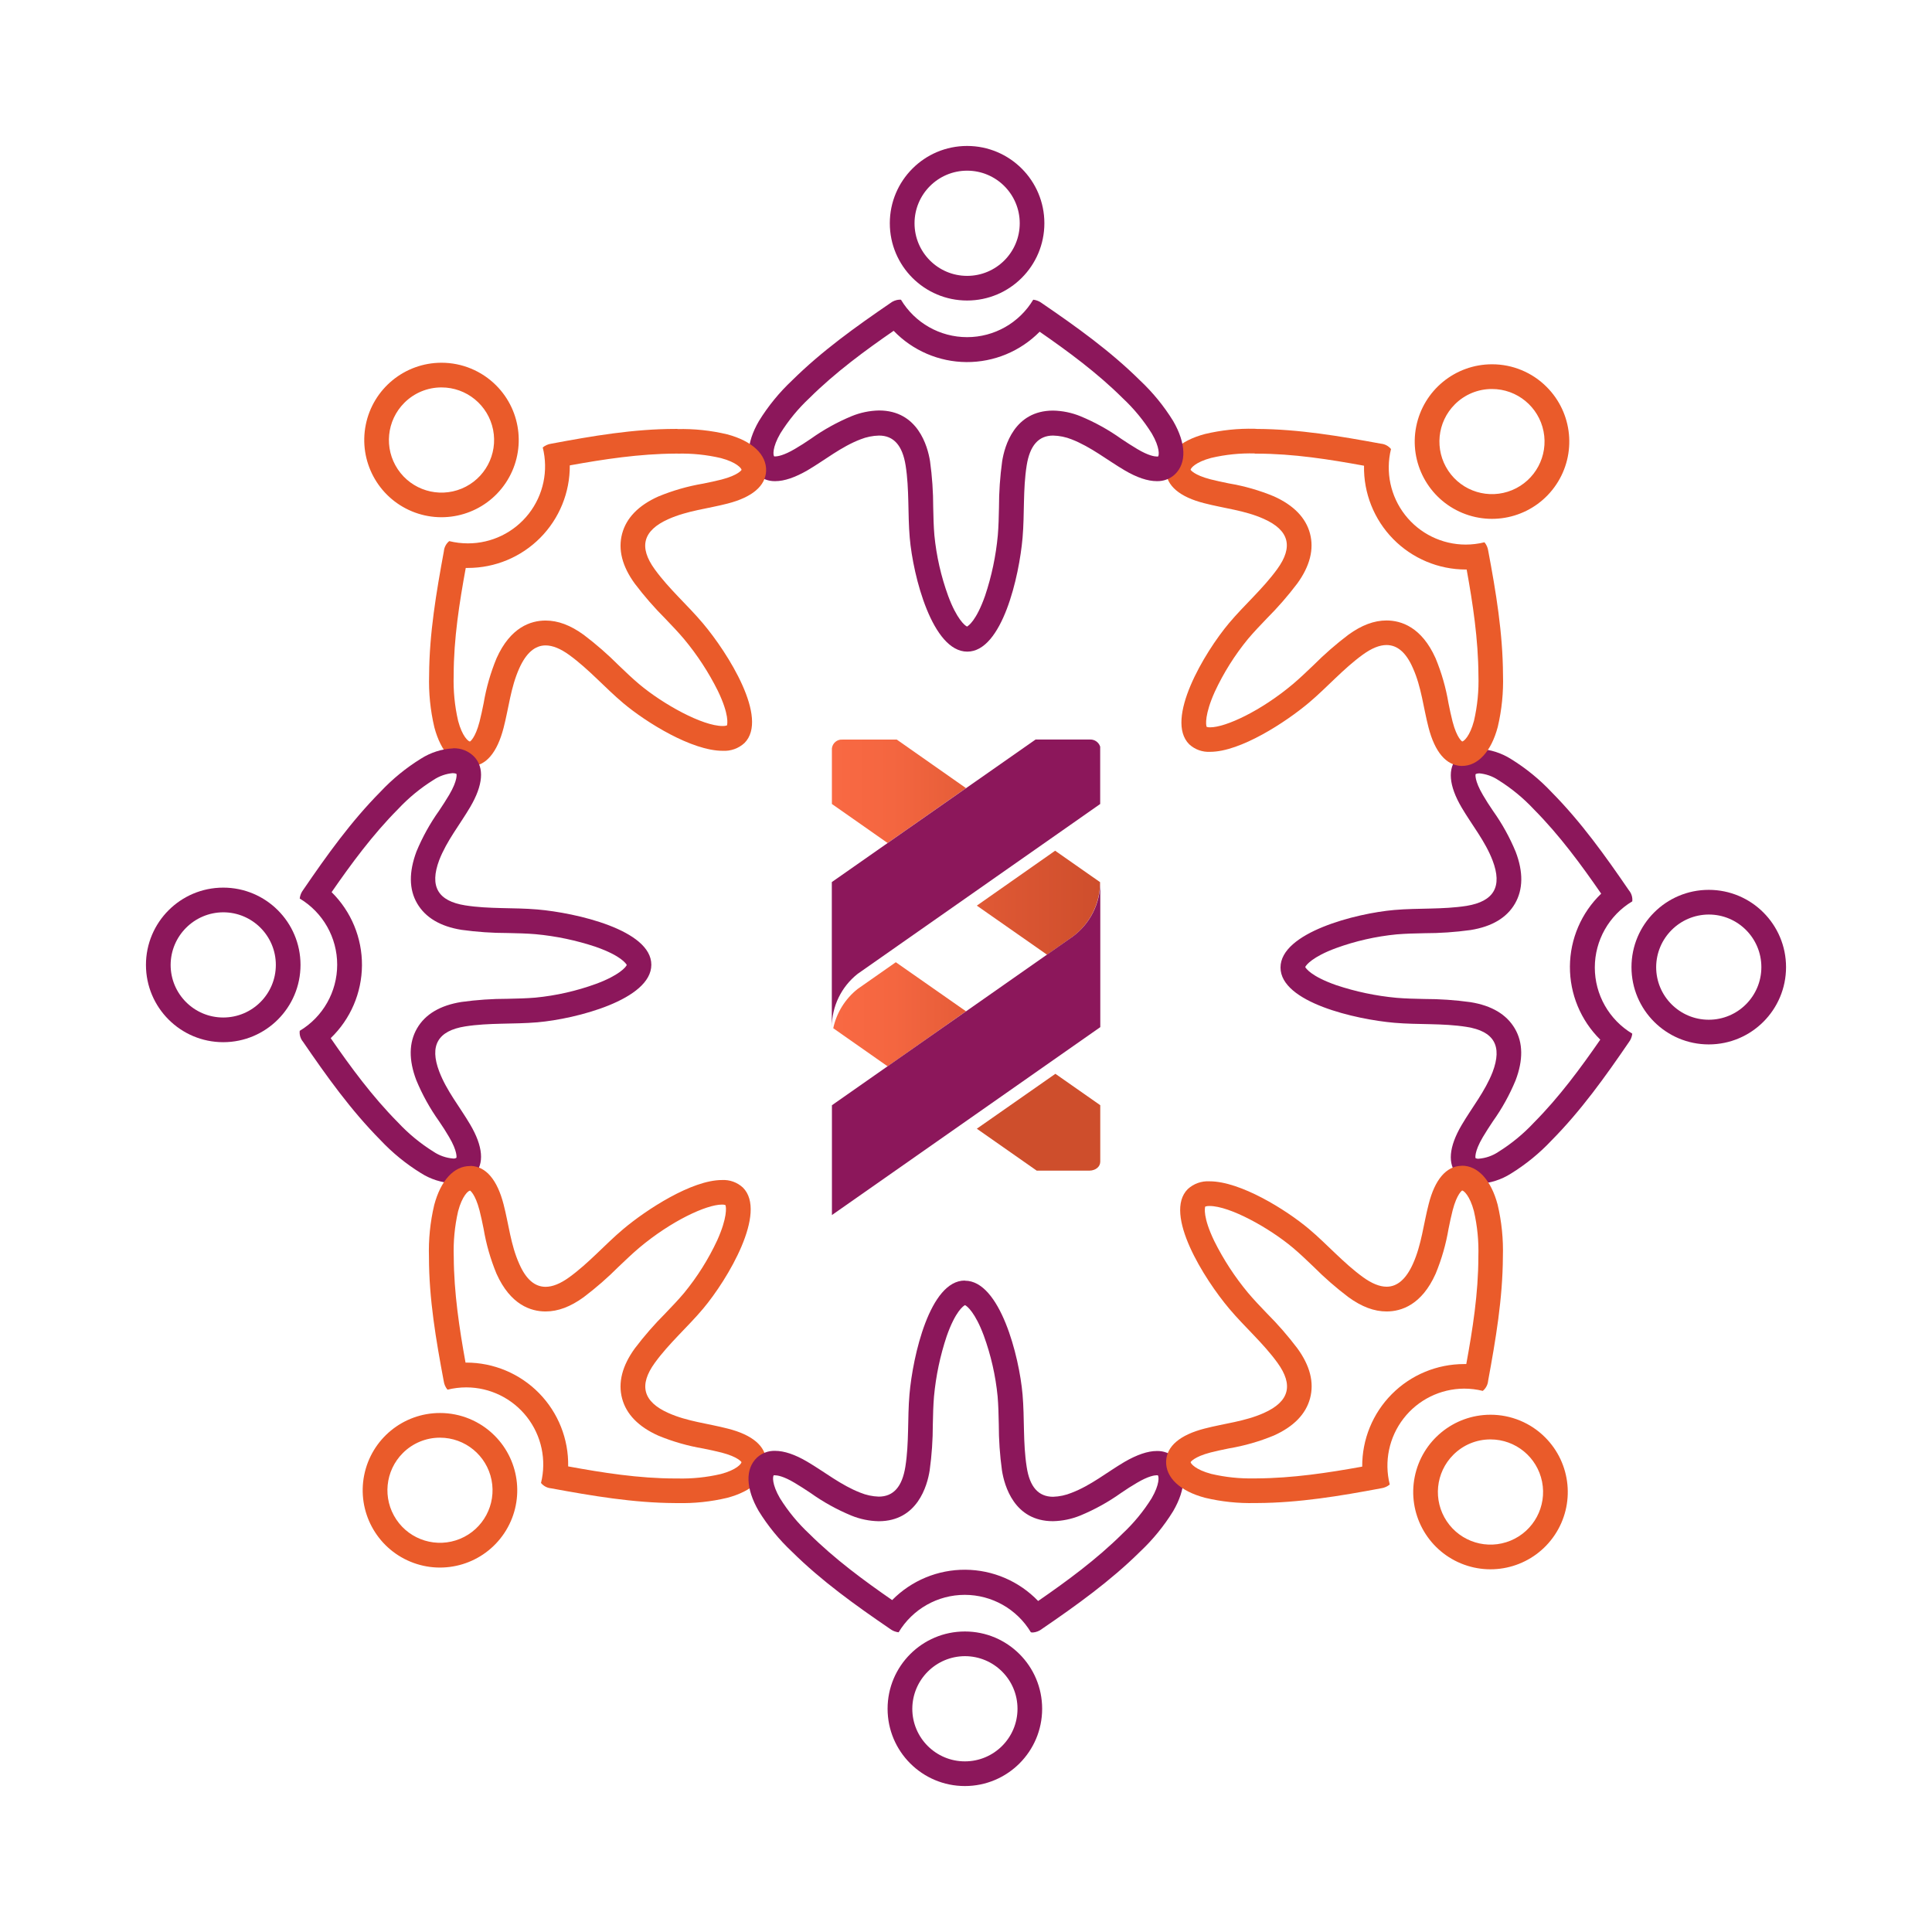
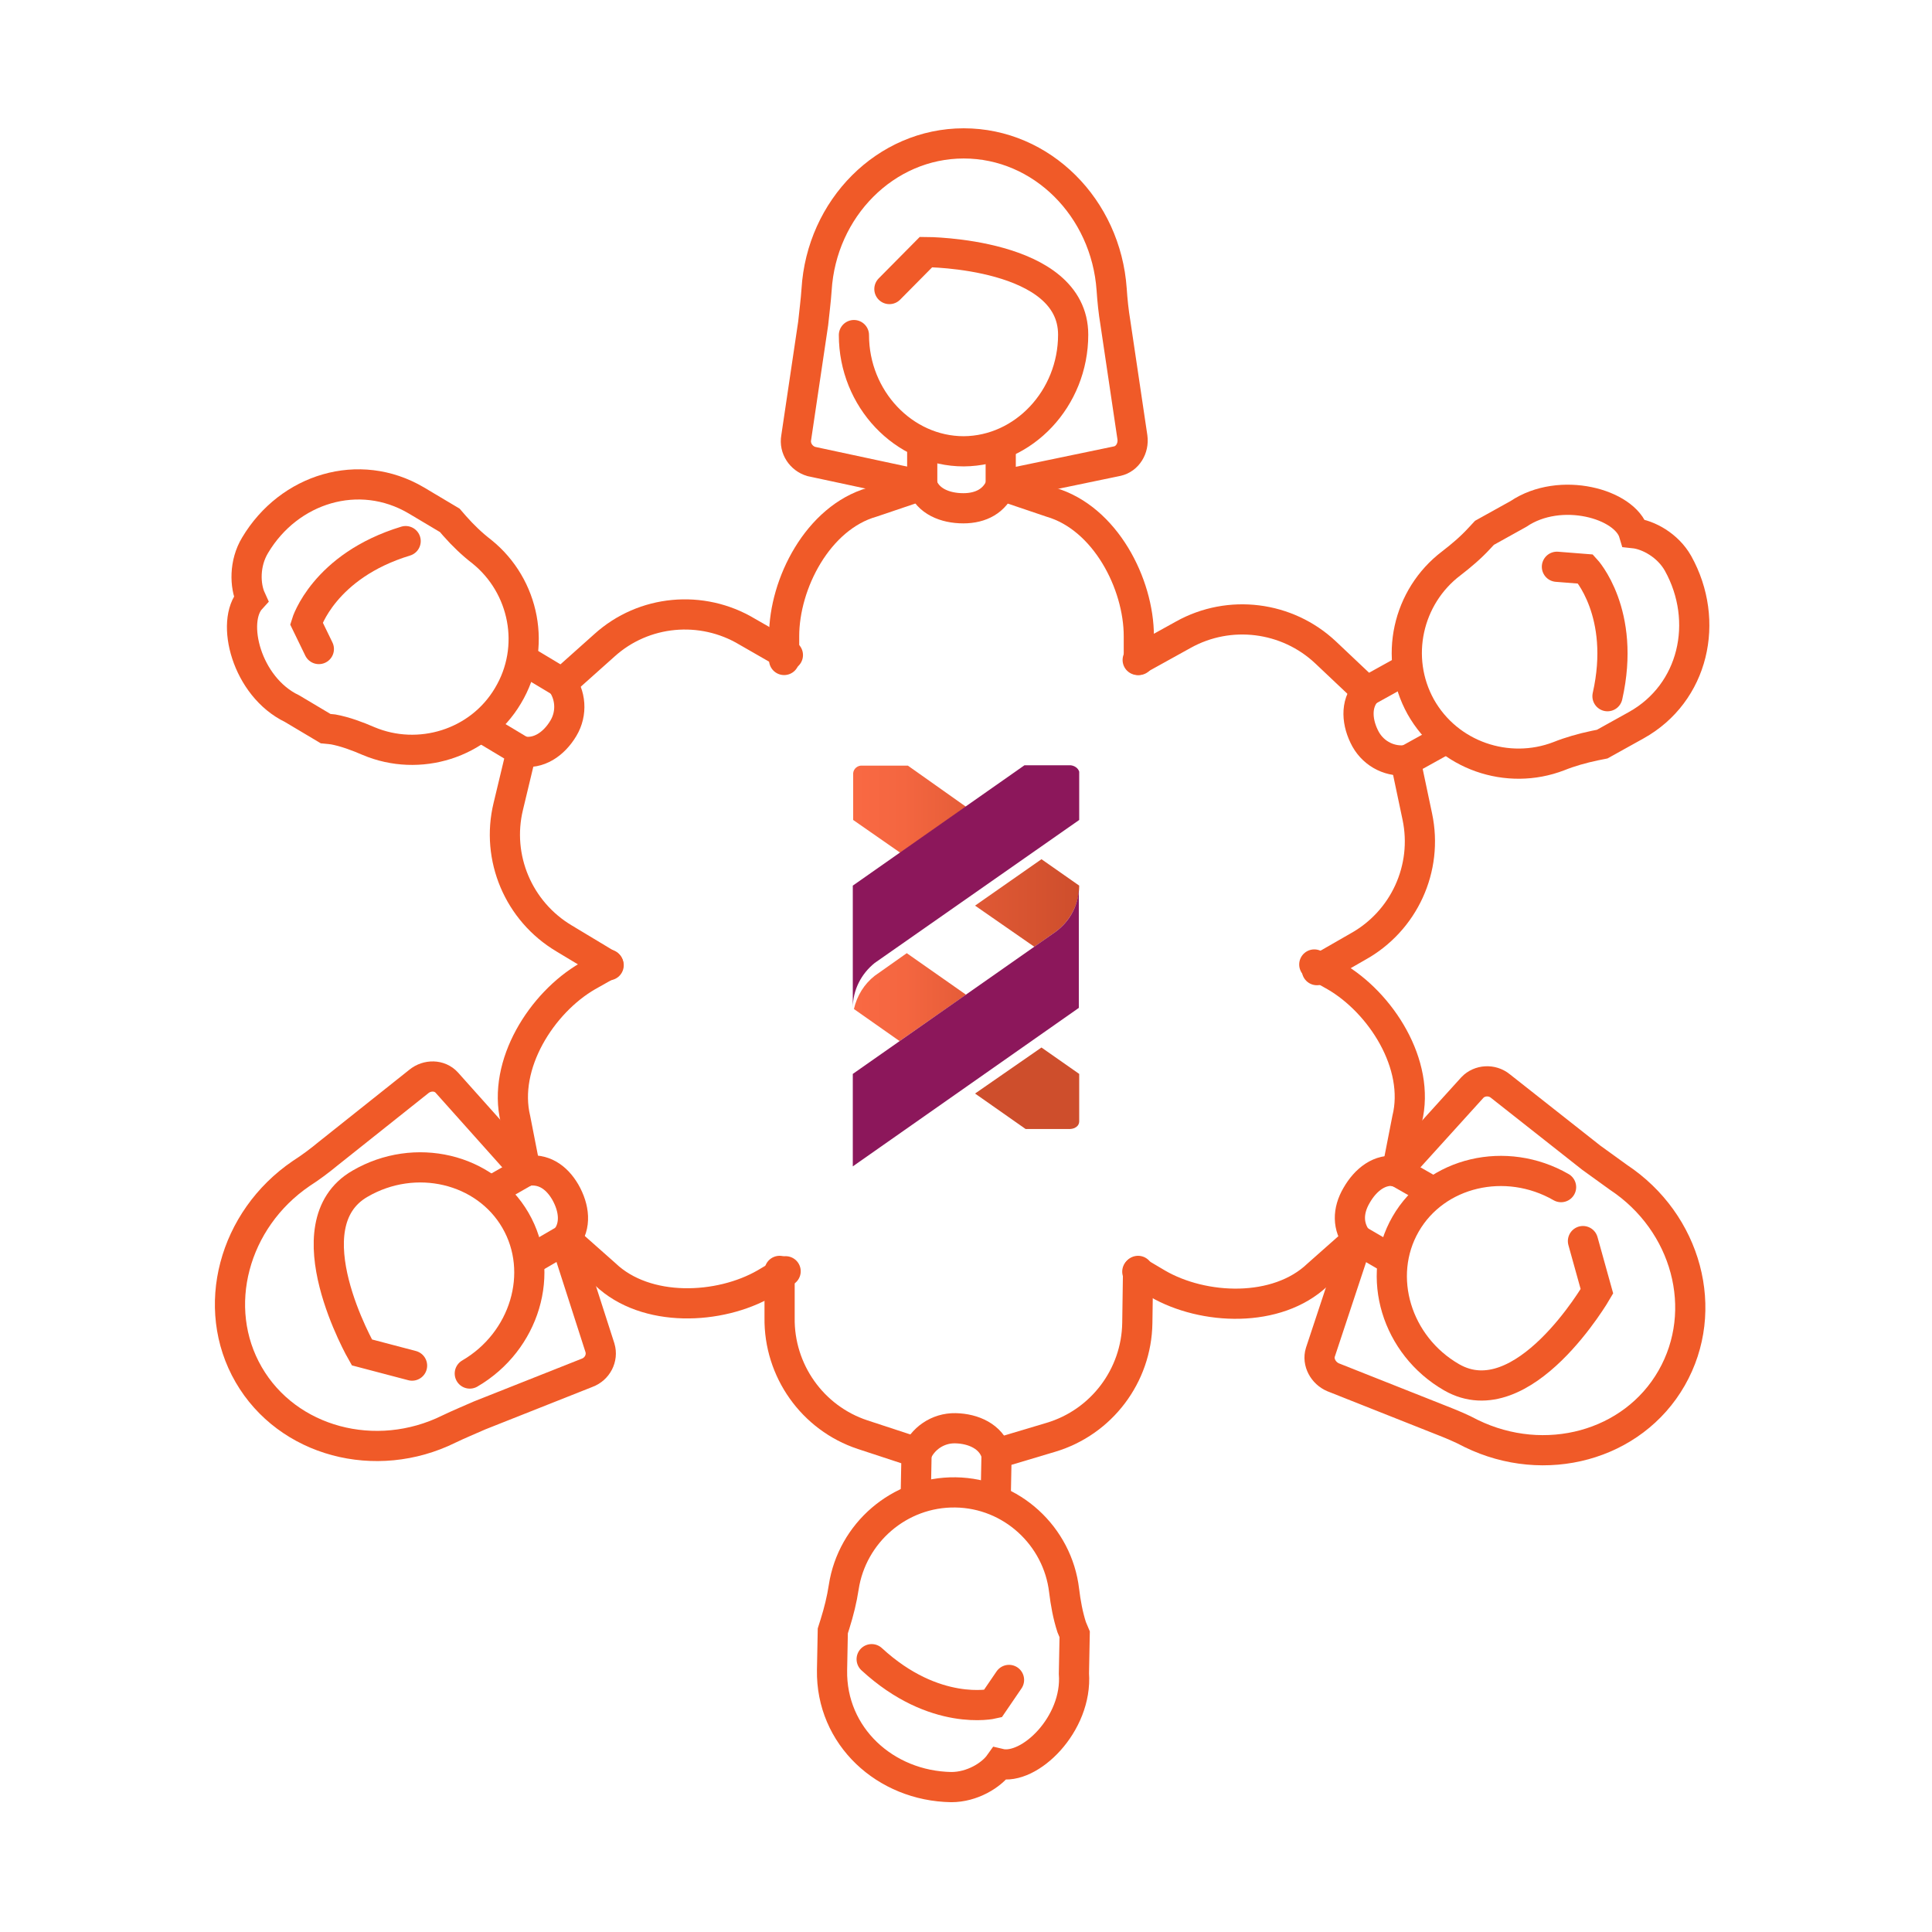
- <svg xmlns="http://www.w3.org/2000/svg" id="ab523232-6478-4cfe-925b-8c4ce329170d" data-name="Ebene 1" viewBox="0 0 512 512">
-   <defs>
-     <style>.fba1c953-cabb-4e9b-b755-e27679ae4371{fill:#8c175b;}.f8d01206-0986-4c7e-885d-9010b0d80303{fill:#ea5b2a;}.bfef74f7-f800-42b9-8db5-78ff48830ec6{fill:url(#bde11795-2332-4ad7-9705-39f0ab643781);}.f18bd4df-0245-4466-9407-b2a127722d7e{fill:url(#a64bb59b-2a0c-4b73-8978-8fa6e167ac8d);}.b174eb67-c860-4e4c-9bb0-11876536b516{fill:url(#a523e0c3-bca5-49bb-a7d4-dd64df674a9a);}.f58d6084-ad60-4cec-9b35-46524bb4d9f2{fill:url(#fa3e8e5c-0fbb-410c-b788-e4e1493a22a0);}</style>
-     <linearGradient id="bde11795-2332-4ad7-9705-39f0ab643781" x1="220.46" y1="209.71" x2="256" y2="209.71" gradientUnits="userSpaceOnUse">
-       <stop offset="0" stop-color="#f96943" />
-       <stop offset="0.45" stop-color="#f46640" />
-       <stop offset="1" stop-color="#e55d38" />
+ <svg xmlns="http://www.w3.org/2000/svg" version="1.1" id="ab523232-6478-4cfe-925b-8c4ce329170d" x="0px" y="0px" viewBox="0 0 512 512" style="enable-background:new 0 0 512 512;" xml:space="preserve">
+   <style type="text/css">
+ 	.st0{fill:url(#SVGID_1_);}
+ 	.st1{fill:url(#SVGID_00000007424746069860582930000015384733248740469678_);}
+ 	.st2{fill:#8C175B;}
+ 	.st3{fill:url(#SVGID_00000034768859365420303770000014892934579086602114_);}
+ 	.st4{fill:url(#SVGID_00000164484277363214138450000012030735280838578569_);}
+ 	.st5{fill:none;stroke:#F05A28;stroke-width:8;stroke-linecap:round;stroke-miterlimit:10;}
+ </style>
+   <g>
+     <linearGradient id="SVGID_1_" gradientUnits="userSpaceOnUse" x1="226.051" y1="-273.435" x2="256" y2="-273.435" gradientTransform="matrix(1 0 0 1 0 487.8898)">
+       <stop offset="0" style="stop-color:#F96943" />
+       <stop offset="0.45" style="stop-color:#F46640" />
+       <stop offset="1" style="stop-color:#E55D38" />
    </linearGradient>
-     <linearGradient id="a64bb59b-2a0c-4b73-8978-8fa6e167ac8d" x1="258.87" y1="297.4" x2="291.54" y2="297.4" gradientUnits="userSpaceOnUse">
-       <stop offset="0" stop-color="#ce4e2c" />
-       <stop offset="1" stop-color="#ce4e2c" />
+     <path class="st0" d="M256,213.8l-15.4-10.9h-12.1c-1.2-0.1-2.3,0.8-2.4,2v12.4l12.5,8.7L256,213.8z" />
+     <linearGradient id="SVGID_00000043444191504250268890000009361917214147172254_" gradientUnits="userSpaceOnUse" x1="258.444" y1="-199.57" x2="286" y2="-199.57" gradientTransform="matrix(1 0 0 1 0 487.8898)">
+       <stop offset="0" style="stop-color:#CE4E2C" />
+       <stop offset="1" style="stop-color:#CE4E2C" />
    </linearGradient>
-     <linearGradient id="a523e0c3-bca5-49bb-a7d4-dd64df674a9a" x1="258.87" y1="239.2" x2="291.56" y2="239.2" gradientUnits="userSpaceOnUse">
-       <stop offset="0" stop-color="#e05935" />
-       <stop offset="1" stop-color="#ce4e2c" />
+     <path style="fill:url(#SVGID_00000043444191504250268890000009361917214147172254_);" d="M258.4,289.8l13.4,9.4h11.8   c0.3,0,0.7-0.1,1-0.2c0.3-0.1,0.5-0.3,0.7-0.4l0,0c0.4-0.3,0.7-0.8,0.7-1.4v-12.6l-10-7L258.4,289.8z" />
+     <path class="st2" d="M286,204.5v12.8l-54.2,37.9c-3.6,2.9-5.8,7.2-5.8,11.9v-32.4l45.5-31.9h12.2   C284.7,202.9,285.7,203.5,286,204.5z" />
+     <linearGradient id="SVGID_00000015356062161665403740000013700555096228447892_" gradientUnits="userSpaceOnUse" x1="258.444" y1="-248.572" x2="285.966" y2="-248.572" gradientTransform="matrix(1 0 0 1 0 487.8898)">
+       <stop offset="0" style="stop-color:#E05935" />
+       <stop offset="1" style="stop-color:#CE4E2C" />
    </linearGradient>
-     <linearGradient id="fa3e8e5c-0fbb-410c-b788-e4e1493a22a0" x1="220.82" y1="268.78" x2="256" y2="268.78" gradientUnits="userSpaceOnUse">
-       <stop offset="0" stop-color="#f96943" />
-       <stop offset="0.46" stop-color="#f46640" />
-       <stop offset="1" stop-color="#e55c38" />
+     <path style="fill:url(#SVGID_00000015356062161665403740000013700555096228447892_);" d="M274.1,250.9l5.7-4l0,0   c3.9-2.9,6.2-7.4,6.2-12.2l-10-7L258.4,240L274.1,250.9z" />
+     <linearGradient id="SVGID_00000168106081470806760290000008675576301597434043_" gradientUnits="userSpaceOnUse" x1="226.337" y1="-223.629" x2="256" y2="-223.629" gradientTransform="matrix(1 0 0 1 0 487.8898)">
+       <stop offset="0" style="stop-color:#F96943" />
+       <stop offset="0.46" style="stop-color:#F46640" />
+       <stop offset="1" style="stop-color:#E55C38" />
    </linearGradient>
-   </defs>
-   <path class="fba1c953-cabb-4e9b-b755-e27679ae4371" d="M391.88,204.93a10.91,10.91,0,0,1,5.22,1.82,46.73,46.73,0,0,1,9.39,7.73c6.83,6.89,12.58,14.73,17.84,22.35a27,27,0,0,0-.24,38.69c-5.2,7.51-10.87,15.22-17.6,22a46.73,46.73,0,0,1-9.39,7.73,10.91,10.91,0,0,1-5.22,1.82,1.52,1.52,0,0,1-.86-.17s-.4-1.57,1.94-5.54c.81-1.38,1.72-2.76,2.68-4.21a54.74,54.74,0,0,0,6-10.83c2.05-5.37,2-10-.19-13.74s-6.13-6.1-11.77-7a89.29,89.29,0,0,0-12.23-.84c-2.57-.05-5-.11-7.38-.31a71,71,0,0,1-16-3.37c-6.69-2.35-8-4.47-8.17-4.78.21-.56,2-2.74,8.1-5a65.55,65.55,0,0,1,16.1-3.66c2.38-.2,4.81-.26,7.38-.31a89.29,89.29,0,0,0,12.23-.84c5.64-.9,9.6-3.25,11.77-7s2.24-8.37.19-13.74a54.74,54.74,0,0,0-6-10.83c-1-1.45-1.87-2.83-2.68-4.21-2.32-3.94-1.95-5.51-1.95-5.51a1.36,1.36,0,0,1,.87-.2m0-6.55a7.5,7.5,0,0,0-5.65,2.27c-2.71,2.9-2.32,7.51,1.09,13.3,2.75,4.68,6.25,8.92,8.21,14.06,2.63,6.91.34,10.8-6.87,12-6.36,1-12.8.54-19.16,1.09-10.2.88-30.18,6-30.18,15.25s20,13.77,30.18,14.65c6.36.55,12.8.08,19.16,1.09,7.21,1.15,9.5,5,6.87,11.95-2,5.14-5.46,9.38-8.21,14.06-3.41,5.79-3.8,10.4-1.09,13.3a7.48,7.48,0,0,0,5.65,2.27,17.48,17.48,0,0,0,8.51-2.71,52.8,52.8,0,0,0,10.75-8.78c7.81-7.89,14.23-16.87,20.47-26a4.56,4.56,0,0,0,.93-2.3,20.44,20.44,0,0,1,0-35.06,3.87,3.87,0,0,0-.89-2.92c-6.24-9.12-12.66-18.1-20.47-26a52.8,52.8,0,0,0-10.75-8.78,17.48,17.48,0,0,0-8.51-2.71Z" />
-   <path class="fba1c953-cabb-4e9b-b755-e27679ae4371" d="M452.84,242.36A13.94,13.94,0,1,1,438.9,256.3a14,14,0,0,1,13.94-13.94m0-6.54a20.48,20.48,0,1,0,20.48,20.48,20.48,20.48,0,0,0-20.48-20.48Z" />
-   <path class="f8d01206-0986-4c7e-885d-9010b0d80303" d="M332.49,120.22h.56c9.71,0,19.31,1.53,28.43,3.2a27,27,0,0,0,27,27.51h.2c1.63,9,3.07,18.46,3.12,28a47,47,0,0,1-1.18,12.1c-1.09,4.11-2.71,5.46-3.13,5.47,0,0-1.39-.83-2.55-5.29-.4-1.55-.73-3.17-1.08-4.87a54.81,54.81,0,0,0-3.42-11.91c-3.7-8.25-9.11-10-13-10h0c-3.29,0-6.6,1.24-10.11,3.79a88.2,88.2,0,0,0-9.24,8.06c-1.86,1.77-3.61,3.45-5.44,5-8.54,7.18-17.86,11.47-21.94,11.47a2.66,2.66,0,0,1-.93-.12c-.25-.54-.52-3.35,2.15-9.3a65.86,65.86,0,0,1,8.8-14c1.54-1.83,3.22-3.58,5-5.44a89.31,89.31,0,0,0,8.05-9.24c3.36-4.62,4.49-9.09,3.38-13.27s-4.34-7.5-9.58-9.85a55,55,0,0,0-11.91-3.42c-1.7-.35-3.32-.68-4.87-1.08-4.43-1.15-5.27-2.52-5.28-2.52,0-.44,1.31-2.06,5.46-3.16a45.4,45.4,0,0,1,11.54-1.18m0-6.54a51.52,51.52,0,0,0-13.21,1.39c-6.64,1.76-10.47,5.35-10.33,9.7.13,4,3.67,7,10.17,8.64,5.26,1.37,10.73,1.89,15.75,4.14,6.75,3,7.88,7.39,3.59,13.3-3.78,5.21-8.66,9.44-12.77,14.32-6.59,7.84-17.11,25.58-10.57,32.12a7.55,7.55,0,0,0,5.56,2c8,0,20-7.83,26.15-13,4.88-4.11,9.11-9,14.32-12.77,2.32-1.68,4.41-2.53,6.26-2.53,2.88,0,5.21,2,7,6.12,2.25,5,2.77,10.49,4.14,15.75,1.68,6.5,4.66,10,8.63,10.17h.24c4.24,0,7.74-3.81,9.47-10.33a53,53,0,0,0,1.39-13.8c-.05-11.1-1.87-22-3.91-32.86a4.54,4.54,0,0,0-1-2.28,20.59,20.59,0,0,1-5,.61A20.42,20.42,0,0,1,368.63,119a3.9,3.9,0,0,0-2.69-1.42c-10.87-2-21.76-3.86-32.86-3.91Z" />
-   <path class="f8d01206-0986-4c7e-885d-9010b0d80303" d="M395.4,103.09a13.93,13.93,0,1,1-9.86,4.08,13.84,13.84,0,0,1,9.86-4.08m0-6.55a20.48,20.48,0,1,0,14.48,6,20.38,20.38,0,0,0-14.48-6Z" />
-   <path class="fba1c953-cabb-4e9b-b755-e27679ae4371" d="M236.83,87.67a27,27,0,0,0,38.69.24c7.51,5.2,15.22,10.87,22,17.6a46.73,46.73,0,0,1,7.73,9.39c2.16,3.71,1.94,5.79,1.65,6.08a1.2,1.2,0,0,1-.33,0c-.56,0-2.19-.19-5.21-2-1.38-.81-2.76-1.72-4.21-2.68a54.74,54.74,0,0,0-10.83-6,20.22,20.22,0,0,0-7.23-1.49c-10.26,0-12.87,9.4-13.51,13.45a89.4,89.4,0,0,0-.84,12.23c-.05,2.57-.11,5-.31,7.38a71,71,0,0,1-3.37,16c-2.35,6.69-4.47,8-4.78,8.17-.56-.21-2.74-2-5-8.1a65.55,65.55,0,0,1-3.66-16.1c-.2-2.38-.26-4.81-.31-7.38a89.4,89.4,0,0,0-.84-12.23c-.64-4-3.25-13.45-13.51-13.45a20.22,20.22,0,0,0-7.23,1.49,54.74,54.74,0,0,0-10.83,6c-1.45,1-2.83,1.87-4.21,2.68-3,1.78-4.65,2-5.21,2a2.45,2.45,0,0,1-.31,0c-.31-.31-.52-2.39,1.63-6.09a46.73,46.73,0,0,1,7.73-9.39c6.89-6.83,14.73-12.58,22.35-17.84m1.46-8.22a4.4,4.4,0,0,0-2.43.94c-9.12,6.24-18.1,12.66-26,20.47a52.8,52.8,0,0,0-8.78,10.75c-3.45,5.93-3.61,11.18-.44,14.16a6.78,6.78,0,0,0,4.78,1.78c2.41,0,5.28-1,8.52-2.87,4.68-2.75,8.92-6.25,14.06-8.21a14.1,14.1,0,0,1,4.9-1c3.9,0,6.21,2.64,7.05,7.92,1,6.36.54,12.8,1.09,19.16.88,10.2,6,30.18,15.25,30.18s13.77-20,14.65-30.18c.55-6.36.08-12.8,1.09-19.16.84-5.28,3.15-7.92,7-7.92a14.1,14.1,0,0,1,4.9,1c5.14,2,9.38,5.46,14.06,8.21,3.24,1.91,6.11,2.87,8.52,2.87a6.76,6.76,0,0,0,4.78-1.78c3.17-3,3-8.23-.44-14.16a52.8,52.8,0,0,0-8.78-10.75c-7.89-7.81-16.87-14.23-26-20.47a4.65,4.65,0,0,0-2.3-.93,20.44,20.44,0,0,1-35.06,0,2.63,2.63,0,0,0-.49,0Z" />
-   <path class="fba1c953-cabb-4e9b-b755-e27679ae4371" d="M256.3,45.23a13.94,13.94,0,1,1-13.94,13.93A13.95,13.95,0,0,1,256.3,45.23m0-6.55a20.48,20.48,0,1,0,20.47,20.48A20.48,20.48,0,0,0,256.3,38.68Z" />
-   <path class="f8d01206-0986-4c7e-885d-9010b0d80303" d="M179.51,120.22a45.4,45.4,0,0,1,11.54,1.18c4.16,1.1,5.47,2.73,5.47,3.13,0,0-.83,1.39-5.29,2.55-1.55.4-3.17.73-4.87,1.08a55,55,0,0,0-11.91,3.42c-5.23,2.35-8.46,5.66-9.58,9.85s0,8.65,3.38,13.27a89.31,89.31,0,0,0,8.05,9.24c1.78,1.86,3.46,3.61,5,5.44a70.86,70.86,0,0,1,8.95,13.72c3.06,6.36,2.51,8.8,2.4,9.15a3.32,3.32,0,0,1-1.14.15c-5.34,0-15.75-5.74-22.13-11.1-1.83-1.54-3.58-3.22-5.44-5a88.2,88.2,0,0,0-9.24-8.06c-3.51-2.55-6.82-3.79-10.11-3.79-3.9,0-9.31,1.74-13,10a55,55,0,0,0-3.42,11.91c-.35,1.71-.68,3.32-1.08,4.87-1.15,4.44-2.53,5.28-2.54,5.28h0c-.43,0-2.05-1.35-3.14-5.46a47,47,0,0,1-1.18-12.1c0-9.71,1.53-19.32,3.2-28.44H124a27,27,0,0,0,27-27.18c9-1.63,18.44-3.07,28-3.12h.56m0-6.54h-.59c-11.1,0-22,1.87-32.86,3.91a4.54,4.54,0,0,0-2.28,1A20.42,20.42,0,0,1,124,144a20.76,20.76,0,0,1-4.95-.6,3.9,3.9,0,0,0-1.42,2.69c-2,10.87-3.86,21.76-3.91,32.86a53,53,0,0,0,1.39,13.8c1.73,6.52,5.23,10.33,9.47,10.33h.24c4-.13,6.95-3.67,8.63-10.17,1.37-5.26,1.89-10.73,4.14-15.75,1.83-4.1,4.17-6.12,7-6.12,1.85,0,3.94.85,6.26,2.53,5.21,3.78,9.44,8.66,14.32,12.77,6.1,5.13,18.19,12.63,26.34,12.63a7.87,7.87,0,0,0,5.78-2.06c6.55-6.55-4.39-23.87-11-31.71-4.11-4.88-9-9.11-12.77-14.32-4.29-5.91-3.16-10.28,3.59-13.3,5-2.25,10.49-2.77,15.75-4.14,6.5-1.68,10-4.66,10.17-8.64.14-4.35-3.69-7.94-10.33-9.7a51.52,51.52,0,0,0-13.21-1.39Z" />
-   <path class="f8d01206-0986-4c7e-885d-9010b0d80303" d="M117,102.67a13.94,13.94,0,1,1-9.85,4.08,13.88,13.88,0,0,1,9.85-4.08m0-6.54a20.47,20.47,0,1,0,14.48,6,20.45,20.45,0,0,0-14.48-6Z" />
-   <path class="fba1c953-cabb-4e9b-b755-e27679ae4371" d="M120.12,204.93a1.52,1.52,0,0,1,.86.17s.4,1.57-1.94,5.54c-.81,1.38-1.72,2.76-2.68,4.21a54.74,54.74,0,0,0-6,10.83c-2,5.37-2,10,.19,13.74s6.13,6.1,11.77,7a89.29,89.29,0,0,0,12.23.84c2.57.05,5,.11,7.38.31a71,71,0,0,1,16,3.37c6.69,2.35,8,4.47,8.17,4.78-.21.56-2,2.74-8.1,5a65.55,65.55,0,0,1-16.1,3.66c-2.38.2-4.81.26-7.38.31a89.29,89.29,0,0,0-12.23.84c-5.64.9-9.6,3.25-11.77,7s-2.24,8.37-.19,13.74a54.74,54.74,0,0,0,6,10.83c1,1.45,1.87,2.83,2.68,4.21,2.32,3.94,1.95,5.51,1.95,5.51a1.36,1.36,0,0,1-.87.2,10.91,10.91,0,0,1-5.22-1.82,46.73,46.73,0,0,1-9.39-7.73c-6.83-6.89-12.58-14.73-17.84-22.35a27,27,0,0,0,.24-38.69c5.2-7.51,10.87-15.22,17.6-22a46.73,46.73,0,0,1,9.39-7.73,10.91,10.91,0,0,1,5.22-1.82m0-6.55a17.48,17.48,0,0,0-8.51,2.71,52.8,52.8,0,0,0-10.75,8.78c-7.81,7.89-14.23,16.87-20.47,26a4.56,4.56,0,0,0-.93,2.3,20.44,20.44,0,0,1,0,35.06,3.87,3.87,0,0,0,.89,2.92c6.24,9.12,12.66,18.1,20.47,26a52.8,52.8,0,0,0,10.75,8.78,17.48,17.48,0,0,0,8.51,2.71,7.5,7.5,0,0,0,5.65-2.27c2.71-2.9,2.32-7.51-1.09-13.3-2.75-4.68-6.25-8.92-8.21-14.06-2.63-6.91-.34-10.8,6.87-11.95,6.36-1,12.8-.54,19.16-1.09,10.2-.88,30.18-6,30.18-15.25s-20-13.77-30.18-14.65c-6.36-.55-12.8-.08-19.16-1.09-7.21-1.15-9.5-5-6.87-12,2-5.14,5.46-9.38,8.21-14.06,3.41-5.79,3.8-10.4,1.09-13.3a7.48,7.48,0,0,0-5.65-2.27Z" />
-   <path class="fba1c953-cabb-4e9b-b755-e27679ae4371" d="M59.16,241.77A13.94,13.94,0,1,1,45.22,255.7a14,14,0,0,1,13.94-13.93m0-6.54A20.48,20.48,0,1,0,79.64,255.7a20.48,20.48,0,0,0-20.48-20.47Z" />
-   <path class="f8d01206-0986-4c7e-885d-9010b0d80303" d="M124.53,315.48s1.39.83,2.55,5.29c.4,1.55.73,3.17,1.08,4.87a54.81,54.81,0,0,0,3.42,11.91c3.7,8.25,9.11,10,13,10,3.29,0,6.6-1.24,10.11-3.79a88.2,88.2,0,0,0,9.24-8.06c1.86-1.77,3.61-3.45,5.44-5,8.54-7.18,17.86-11.47,21.94-11.47a2.66,2.66,0,0,1,.93.12c.25.54.52,3.35-2.15,9.3a65.86,65.86,0,0,1-8.8,14c-1.54,1.83-3.22,3.58-5,5.44a89.31,89.31,0,0,0-8.05,9.24c-3.36,4.62-4.49,9.09-3.38,13.27s4.34,7.5,9.58,9.85a55,55,0,0,0,11.91,3.42c1.7.35,3.32.68,4.87,1.08,4.43,1.15,5.27,2.52,5.28,2.52,0,.44-1.31,2.06-5.46,3.16a45.4,45.4,0,0,1-11.54,1.18H179c-9.71,0-19.31-1.53-28.43-3.2a27,27,0,0,0-27-27.51h-.2c-1.63-9-3.07-18.46-3.12-28A47,47,0,0,1,121.4,321c1.09-4.11,2.71-5.46,3.14-5.46h0m0-6.53c-4.24,0-7.74,3.81-9.47,10.33a53,53,0,0,0-1.39,13.8c0,11.1,1.87,22,3.91,32.86a4.54,4.54,0,0,0,1,2.28,20.59,20.59,0,0,1,5-.61A20.42,20.42,0,0,1,143.37,393a3.9,3.9,0,0,0,2.69,1.42c10.87,2,21.76,3.86,32.86,3.91h.59a51.52,51.52,0,0,0,13.21-1.39c6.64-1.76,10.47-5.35,10.33-9.7-.13-4-3.67-7-10.17-8.64-5.26-1.37-10.73-1.89-15.75-4.14-6.75-3-7.88-7.39-3.59-13.3,3.78-5.21,8.66-9.44,12.77-14.32,6.59-7.84,17.11-25.58,10.57-32.12a7.55,7.55,0,0,0-5.56-2c-8,0-20,7.83-26.15,13-4.88,4.11-9.11,9-14.32,12.77-2.32,1.68-4.41,2.53-6.26,2.53-2.88,0-5.21-2-7-6.12-2.25-5-2.77-10.49-4.14-15.75-1.68-6.5-4.66-10-8.63-10.17Z" />
-   <path class="f8d01206-0986-4c7e-885d-9010b0d80303" d="M116.6,381a13.93,13.93,0,1,1-9.85,4.08A13.85,13.85,0,0,1,116.6,381m0-6.54a20.48,20.48,0,1,0,14.48,6,20.41,20.41,0,0,0-14.48-6Z" />
-   <path class="fba1c953-cabb-4e9b-b755-e27679ae4371" d="M255.72,345.87c.56.21,2.74,2,5,8.1a65.55,65.55,0,0,1,3.66,16.1c.2,2.38.26,4.81.31,7.38a89.4,89.4,0,0,0,.84,12.23c.64,4.05,3.25,13.45,13.51,13.45a20.22,20.22,0,0,0,7.23-1.49,54.74,54.74,0,0,0,10.83-6c1.45-1,2.83-1.87,4.21-2.68,3-1.78,4.65-2,5.21-2a2.45,2.45,0,0,1,.31,0c.31.31.52,2.39-1.63,6.09a46.73,46.73,0,0,1-7.73,9.39c-6.89,6.83-14.73,12.58-22.35,17.84a27,27,0,0,0-38.69-.24c-7.51-5.2-15.22-10.87-22-17.6a46.73,46.73,0,0,1-7.73-9.39c-2.16-3.71-1.94-5.79-1.65-6.08a1.2,1.2,0,0,1,.33,0c.56,0,2.19.19,5.21,2,1.38.81,2.76,1.72,4.21,2.68a54.74,54.74,0,0,0,10.83,6,20.22,20.22,0,0,0,7.23,1.49c10.26,0,12.87-9.4,13.51-13.45a89.4,89.4,0,0,0,.84-12.23c.05-2.57.11-5,.31-7.38a71,71,0,0,1,3.37-16c2.35-6.69,4.47-8,4.78-8.17m0-6.55c-9.25,0-13.77,20-14.65,30.18-.55,6.36-.08,12.8-1.09,19.16-.84,5.28-3.15,7.92-7.05,7.92a14.1,14.1,0,0,1-4.9-1.05c-5.14-2-9.38-5.46-14.06-8.21-3.24-1.91-6.11-2.87-8.52-2.87a6.76,6.76,0,0,0-4.78,1.78c-3.17,3-3,8.23.44,14.16a52.8,52.8,0,0,0,8.78,10.75c7.89,7.81,16.87,14.23,26,20.47a4.65,4.65,0,0,0,2.3.93,20.44,20.44,0,0,1,35.06,0,2.63,2.63,0,0,0,.49.05,4.4,4.4,0,0,0,2.43-.94c9.12-6.24,18.1-12.66,26-20.47a52.8,52.8,0,0,0,8.78-10.75c3.45-5.93,3.61-11.18.44-14.16a6.78,6.78,0,0,0-4.78-1.78c-2.41,0-5.28,1-8.52,2.87-4.68,2.75-8.92,6.25-14.06,8.21a14.1,14.1,0,0,1-4.9,1.05c-3.9,0-6.21-2.64-7-7.92-1-6.36-.54-12.8-1.09-19.16-.88-10.2-6-30.18-15.25-30.18Z" />
-   <path class="fba1c953-cabb-4e9b-b755-e27679ae4371" d="M255.7,438.9a13.94,13.94,0,1,1-13.93,13.94A14,14,0,0,1,255.7,438.9m0-6.54a20.48,20.48,0,1,0,20.48,20.48,20.47,20.47,0,0,0-20.48-20.48Z" />
-   <path class="f8d01206-0986-4c7e-885d-9010b0d80303" d="M387.46,315.49c.43,0,2.05,1.35,3.14,5.46a47,47,0,0,1,1.18,12.1c0,9.71-1.53,19.32-3.2,28.44H388a27,27,0,0,0-27,27.18c-9,1.63-18.44,3.07-28,3.12h-.56A45.4,45.4,0,0,1,321,390.6c-4.16-1.1-5.47-2.73-5.47-3.13,0,0,.83-1.39,5.29-2.55,1.55-.4,3.17-.73,4.87-1.08a55,55,0,0,0,11.91-3.42c5.23-2.35,8.46-5.66,9.58-9.85s0-8.65-3.38-13.27a89.31,89.31,0,0,0-8.05-9.24c-1.78-1.86-3.46-3.61-5-5.44a70.86,70.86,0,0,1-8.95-13.72c-3.06-6.36-2.51-8.8-2.4-9.15a3.32,3.32,0,0,1,1.14-.15c5.34,0,15.75,5.74,22.13,11.1,1.83,1.54,3.58,3.22,5.44,5a88.2,88.2,0,0,0,9.24,8.06c3.51,2.55,6.82,3.79,10.11,3.79,3.9,0,9.31-1.74,13-10a55,55,0,0,0,3.42-11.91c.35-1.71.68-3.32,1.08-4.87,1.15-4.43,2.52-5.27,2.52-5.28h0m0-6.54h-.24c-4,.13-7,3.67-8.63,10.17-1.37,5.26-1.89,10.73-4.14,15.75-1.83,4.1-4.17,6.12-7,6.12-1.85,0-3.94-.85-6.26-2.53-5.21-3.78-9.44-8.66-14.32-12.77-6.1-5.13-18.19-12.63-26.34-12.63a7.87,7.87,0,0,0-5.78,2.06c-6.55,6.55,4.39,23.87,11,31.71,4.11,4.88,9,9.11,12.77,14.32,4.29,5.91,3.16,10.28-3.59,13.3-5,2.25-10.49,2.77-15.75,4.14-6.5,1.68-10,4.66-10.17,8.64-.14,4.35,3.69,7.94,10.33,9.7a51.52,51.52,0,0,0,13.21,1.39h.59c11.1-.05,22-1.87,32.86-3.91a4.54,4.54,0,0,0,2.28-1A20.42,20.42,0,0,1,388,368a20.76,20.76,0,0,1,4.95.6,3.9,3.9,0,0,0,1.42-2.69c2-10.87,3.86-21.76,3.91-32.86a53,53,0,0,0-1.39-13.8c-1.73-6.52-5.23-10.33-9.47-10.33Z" />
-   <path class="f8d01206-0986-4c7e-885d-9010b0d80303" d="M395,381.46a13.94,13.94,0,1,1-9.86,4.08,13.84,13.84,0,0,1,9.86-4.08m0-6.54a20.48,20.48,0,1,0,14.48,6,20.41,20.41,0,0,0-14.48-6Z" />
-   <path class="bfef74f7-f800-42b9-8db5-78ff48830ec6" d="M256,208.86,237.66,196H223.3a2.63,2.63,0,0,0-2.84,2.35v14.71l14.76,10.34Z" />
-   <path class="f18bd4df-0245-4466-9407-b2a127722d7e" d="M258.87,299.12l15.87,11.11h14a3.26,3.26,0,0,0,1.18-.22,2.72,2.72,0,0,0,.82-.46h0a2.14,2.14,0,0,0,.84-1.66v-15l-11.89-8.32Z" />
-   <path class="fba1c953-cabb-4e9b-b755-e27679ae4371" d="M291.56,197.87v15.2l-64.26,45a18,18,0,0,0-6.86,14.13V233.76l54-37.78h14.47A2.72,2.72,0,0,1,291.56,197.87Z" />
-   <path class="b174eb67-c860-4e4c-9bb0-11876536b516" d="M277.47,253l6.77-4.75,0,0a18,18,0,0,0,7.29-14.47l-11.91-8.33L258.87,240l18.6,13Z" />
-   <path class="f58d6084-ad60-4cec-9b35-46524bb4d9f2" d="M256,268l-18.6-13-10.1,7.07a18.12,18.12,0,0,0-6.48,10.42l14.4,10.09Z" />
-   <path class="fba1c953-cabb-4e9b-b755-e27679ae4371" d="M284.27,248.22l0,0-63.8,44.68V322l71.12-49.8V233.75A18,18,0,0,1,284.27,248.22Z" />
+     <path style="fill:url(#SVGID_00000168106081470806760290000008675576301597434043_);" d="M256,263.6l-15.7-11l-8.5,6   c-2.8,2.2-4.7,5.3-5.5,8.8l12.1,8.5L256,263.6z" />
+     <path class="st2" d="M279.8,246.9L279.8,246.9l-53.8,37.7v24.5l59.9-42v-32.4C286,239.6,283.7,244,279.8,246.9z" />
+   </g>
+   <g>
+     <path class="st5" d="M84.5,172l-3.3-6.8c0,0,4.6-15.2,26.3-21.8" />
+     <path class="st5" d="M86.3,193.1l-8.9-5.3c-12.1-5.8-16.4-23.1-10.9-29.1c-1.6-3.5-1.8-9.4,1.1-14.2c9-15.1,27.6-20.8,42.7-11.9   l8.9,5.3l0,0l1.3,1.5c2.2,2.5,4.6,4.8,7.2,6.8c11.3,9.1,14.6,25.4,6.9,38.2c-7.6,12.8-23.6,17.6-36.9,12c-3-1.3-6.2-2.5-9.4-3.1   L86.3,193.1z" />
+     <path class="st5" d="M208.8,173.6l-10.8-6.2c-12-7.2-27.4-5.8-37.8,3.6l-11.2,10l-9-5.4" />
+     <path class="st5" d="M129.2,193.7l9,5.4l-3.5,14.6c-3.3,13.6,2.7,27.8,14.8,35l11.8,7.1" />
+     <path class="st5" d="M138.2,199.1c4.5,0.9,8.6-1.9,11.1-6.1c2.4-4,2-9-0.8-12.5" />
+   </g>
+   <g>
+     <path class="st5" d="M267.4,445.2l-4.3,6.3c0,0-15.4,3.6-32.1-11.8" />
+     <path class="st5" d="M284.8,433.1l-0.2,10.4c1,13.4-11.8,25.8-19.7,23.9c-2.2,3.1-7.3,6.2-12.8,6.2c-17.5-0.3-31.9-13.5-31.6-31   l0.2-10.4l0,0l0.6-1.9c1-3.2,1.8-6.4,2.3-9.7c2.2-14.3,14.7-25.3,29.6-25.1c14.9,0.2,27.1,11.6,28.8,26c0.4,3.3,1,6.6,2,9.7   L284.8,433.1z" />
+     <path class="st5" d="M206.6,336.8l0,12.4c-0.2,14,8.7,26.6,22,31l14.3,4.7l-0.2,10.5" />
+     <path class="st5" d="M263.9,395.7l0.2-10.5l14.4-4.3c13.4-4,22.7-16.3,22.9-30.3l0.2-13.8" />
+     <path class="st5" d="M264,385.1c-1.4-4.4-6-6.5-10.8-6.6c-4.7-0.1-8.8,2.8-10.4,6.9" />
+   </g>
+   <g>
+     <path class="st5" d="M412.6,150.2l7.6,0.6c0,0,10.8,11.6,5.8,33.7" />
+     <path class="st5" d="M393.4,141.2l9-5c11.1-7.5,28.3-2.7,30.6,5.1c3.8,0.4,9,3.2,11.7,8c8.5,15.3,4.2,34.4-11.1,42.9l-9,5l0,0   l-2,0.4c-3.3,0.7-6.5,1.6-9.5,2.8c-13.5,5.2-29.3-0.1-36.6-13.1c-7.2-13-3.5-29.2,8.1-38c2.6-2,5.2-4.2,7.4-6.6L393.4,141.2z" />
+     <path class="st5" d="M349,257.1l10.8-6.2c12.3-6.8,18.7-20.8,15.8-34.5l-3.1-14.7l9.2-5.1" />
+     <path class="st5" d="M371.4,178.1l-9.2,5.1l-10.9-10.3c-10.2-9.6-25.5-11.5-37.7-4.7l-12.1,6.7" />
+     <path class="st5" d="M362.2,183.2c-3.1,3.4-2.6,8.5-0.3,12.7c2.3,4.1,6.8,6.2,11.2,5.5" />
+   </g>
+   <g>
+     <path class="st5" d="M244.4,118.1l0,10.5l-13.3,4.5c-14.3,4.1-23.3,21.5-23.3,35.5l0,6.3" />
+     <path class="st5" d="M301.8,174.9l0-6.3c0-13.9-8.9-31.3-23.3-35.5l-13.3-4.5l0-10.5" />
+     <path class="st5" d="M244.4,128.6c1.5,4.2,6,6.1,10.9,6.1c4.7,0,8.4-2,10-6.2" />
+     <g>
+       <path class="st5" d="M235.7,76.6l9.7-9.8c0,0,39,0.1,39,21.9c0,16.9-13.1,30.8-29,30.9c-15.9,0-29.1-13.9-29.1-30.8" />
+     </g>
+     <path class="st5" d="M265.3,128.6l30.8-6.4c2.7-0.6,4.4-3.4,4-6.3l-4.5-30.3c-0.5-3-0.8-5.9-1-8.9C293.1,55.1,276.1,38,255.4,38   c-20.7,0-37.7,17.2-39,38.8c-0.2,3-0.6,5.9-0.9,8.9L211,116c-0.5,2.8,1.3,5.5,4,6.3l29.4,6.3" />
+   </g>
+   <g>
+     <path class="st5" d="M140.8,333.7l9.1-5.3l10.5,9.3c10.8,10.3,30.3,9.4,42.4,2.4l5.4-3.2" />
+     <path class="st5" d="M161.2,255.6l-5.5,3.1c-12.1,7-22.6,23.4-19.1,37.9l2.7,13.8l-9.1,5.2" />
+     <path class="st5" d="M149.9,328.4c2.9-3.5,2.3-8.3-0.1-12.5c-2.4-4.1-5.9-6.3-10.3-5.6" />
+     <g>
+       <path class="st5" d="M109.2,361.9l-13.3-3.5c0,0-19.4-33.8-0.5-44.7c14.6-8.5,33.2-4.1,41.2,9.7c8,13.8,2.5,32.1-12.1,40.6" />
+     </g>
+     <path class="st5" d="M139.4,310.4l-21-23.5c-1.9-2.1-5.2-2.1-7.4-0.3l-24,19.1c-2.3,1.9-4.7,3.7-7.2,5.3   c-17.9,12.2-24.2,35.5-13.9,53.3s33.7,24,53.1,14.4c2.7-1.3,5.4-2.4,8.1-3.6l28.5-11.3c2.7-1,4.2-3.9,3.4-6.6l-9.2-28.6" />
+   </g>
+   <g>
+     <path class="st5" d="M379.3,315.6l-9.1-5.2l2.7-13.8c3.6-14.5-7-30.9-19.1-37.9l-5.5-3.1" />
+     <path class="st5" d="M301.4,337l5.4,3.2c12.1,7,31.6,7.9,42.4-2.4l10.5-9.3l9.1,5.3" />
+     <path class="st5" d="M370.2,310.4c-4.5-0.8-8.3,2.2-10.7,6.4c-2.4,4.1-2.4,8.3,0.3,11.8" />
+     <g>
+       <path class="st5" d="M419.5,328.9l3.7,13.3c0,0-19.5,33.7-38.5,22.8c-14.6-8.4-20.2-26.7-12.2-40.6s26.6-18.2,41.2-9.8" />
+     </g>
+     <path class="st5" d="M359.8,328.5l-9.9,29.9c-0.8,2.6,0.8,5.5,3.4,6.6l28.5,11.3c2.8,1.1,5.5,2.2,8.1,3.6   c19.5,9.5,42.8,3.3,53.1-14.7s4-41.2-14.1-53.2c-2.4-1.7-4.8-3.5-7.2-5.2l-24.1-19c-2.2-1.8-5.5-1.6-7.4,0.4l-20.2,22.3" />
+   </g>
</svg>
